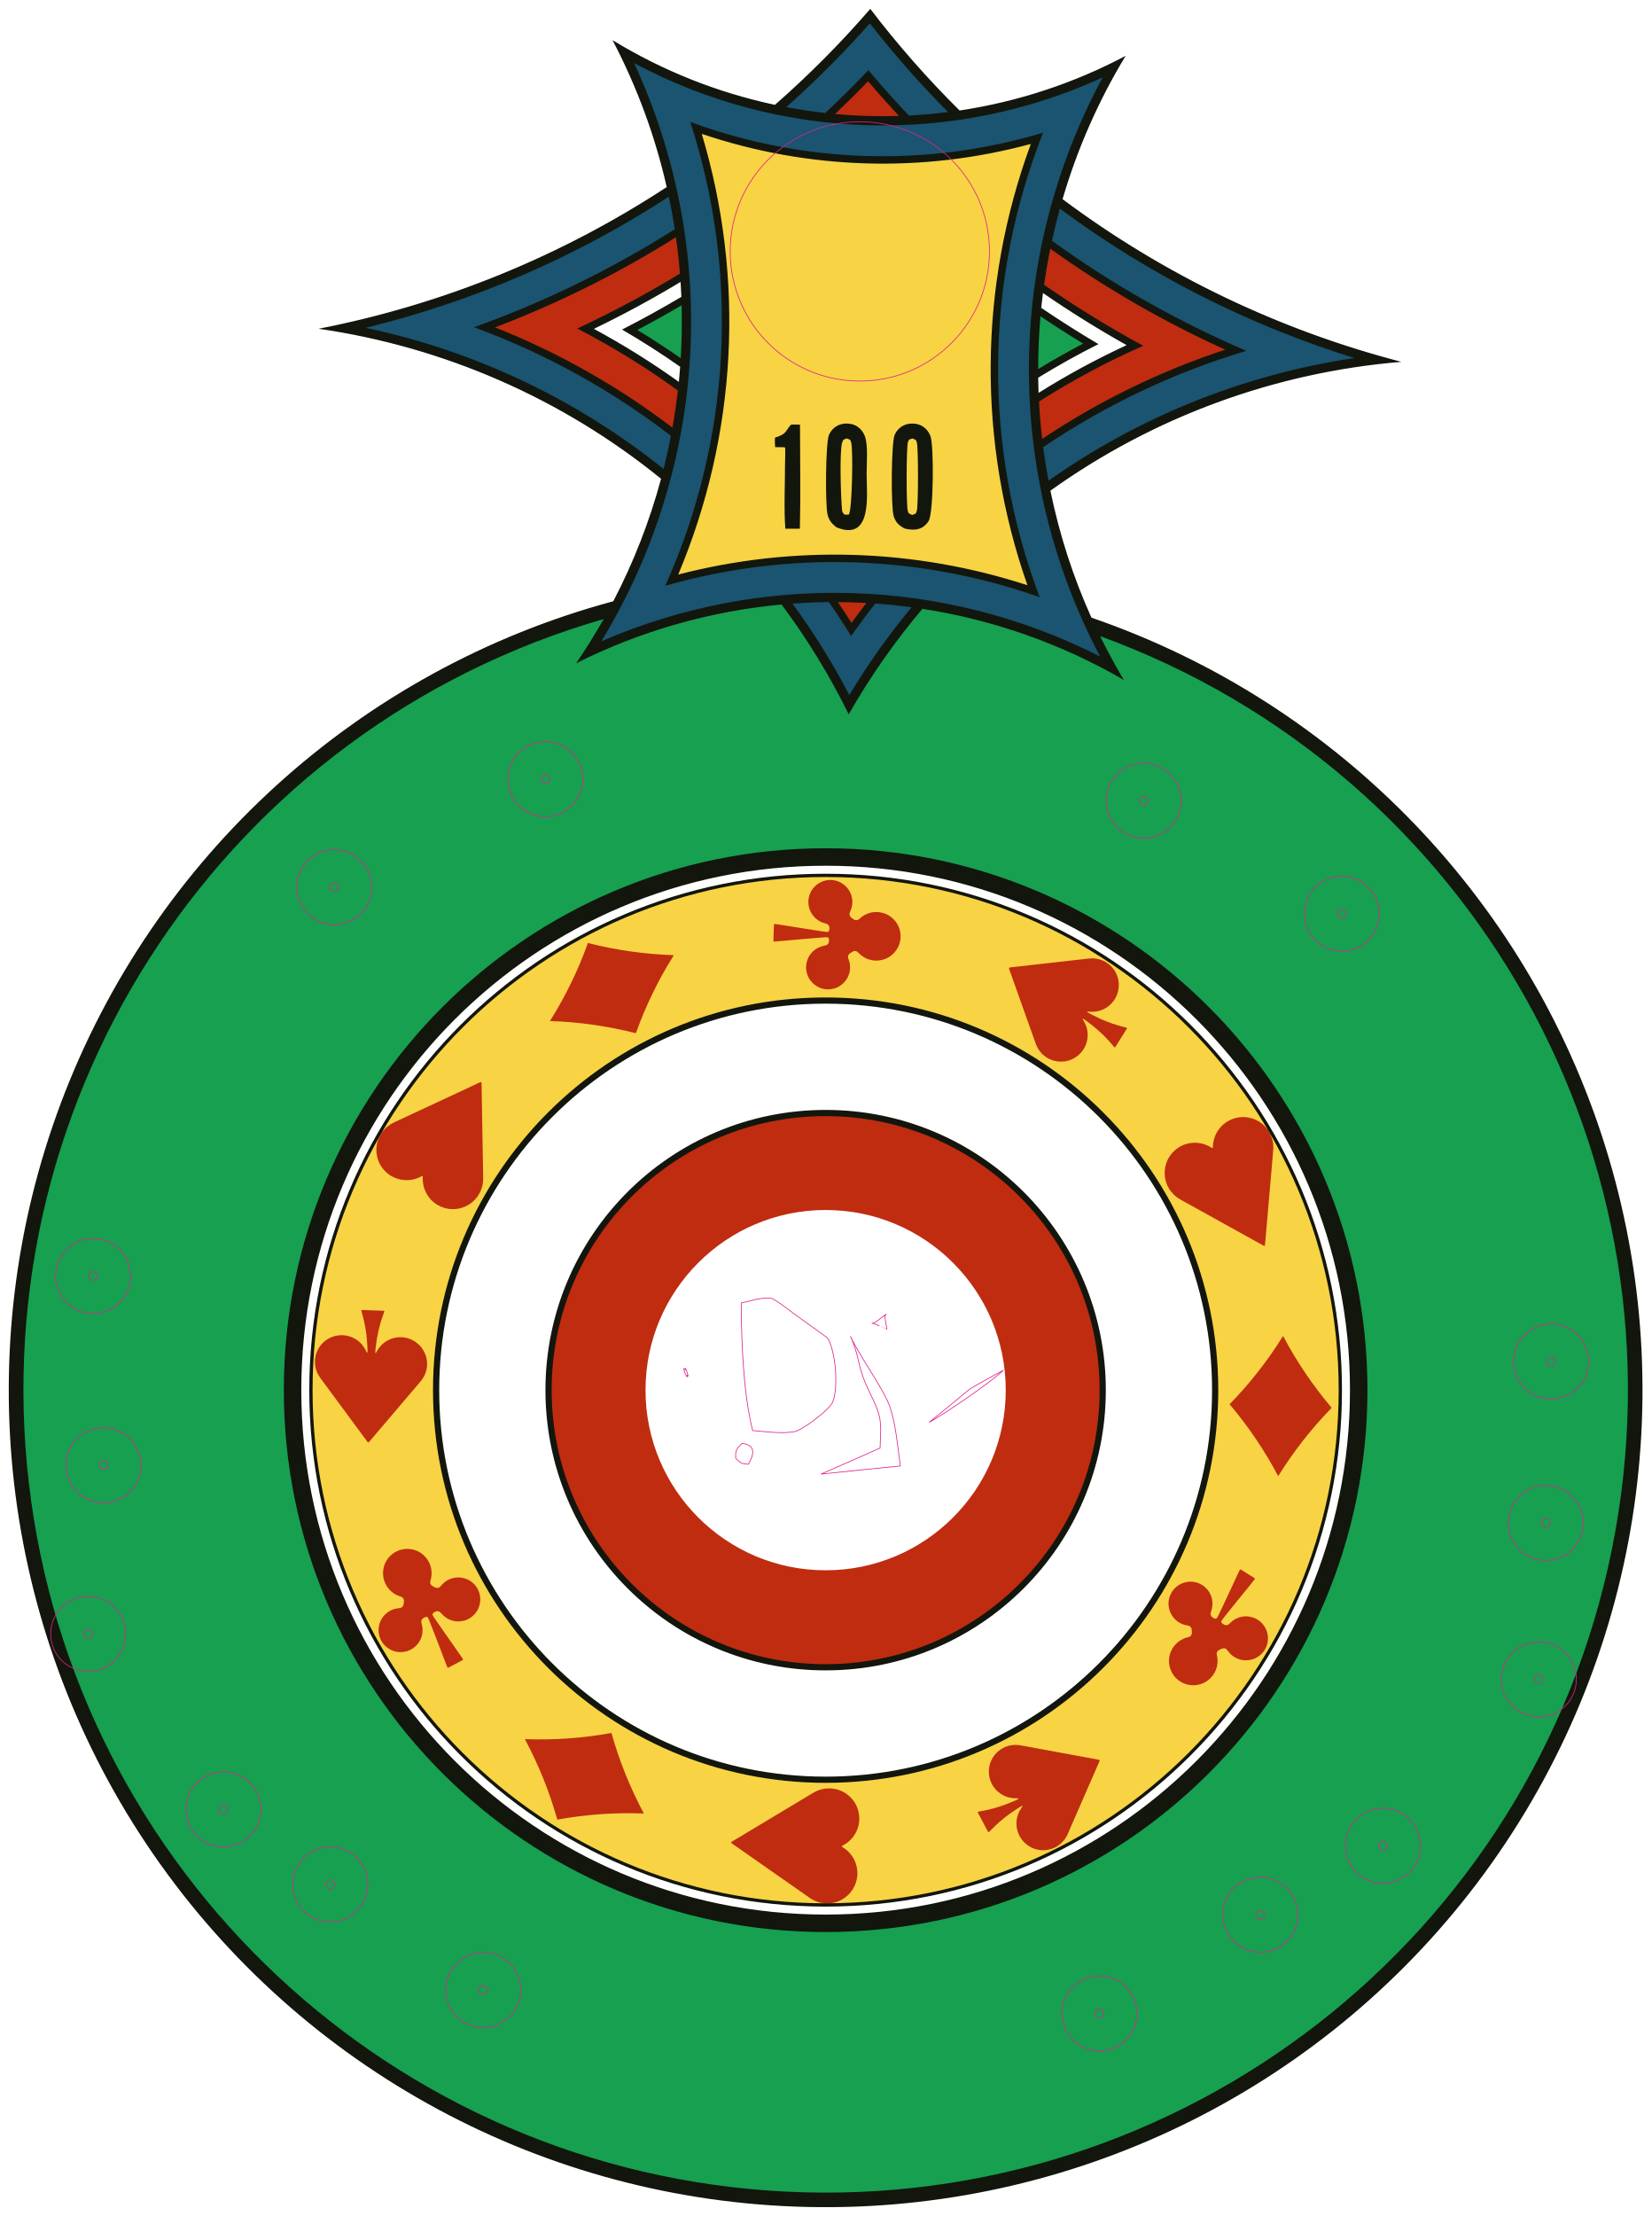
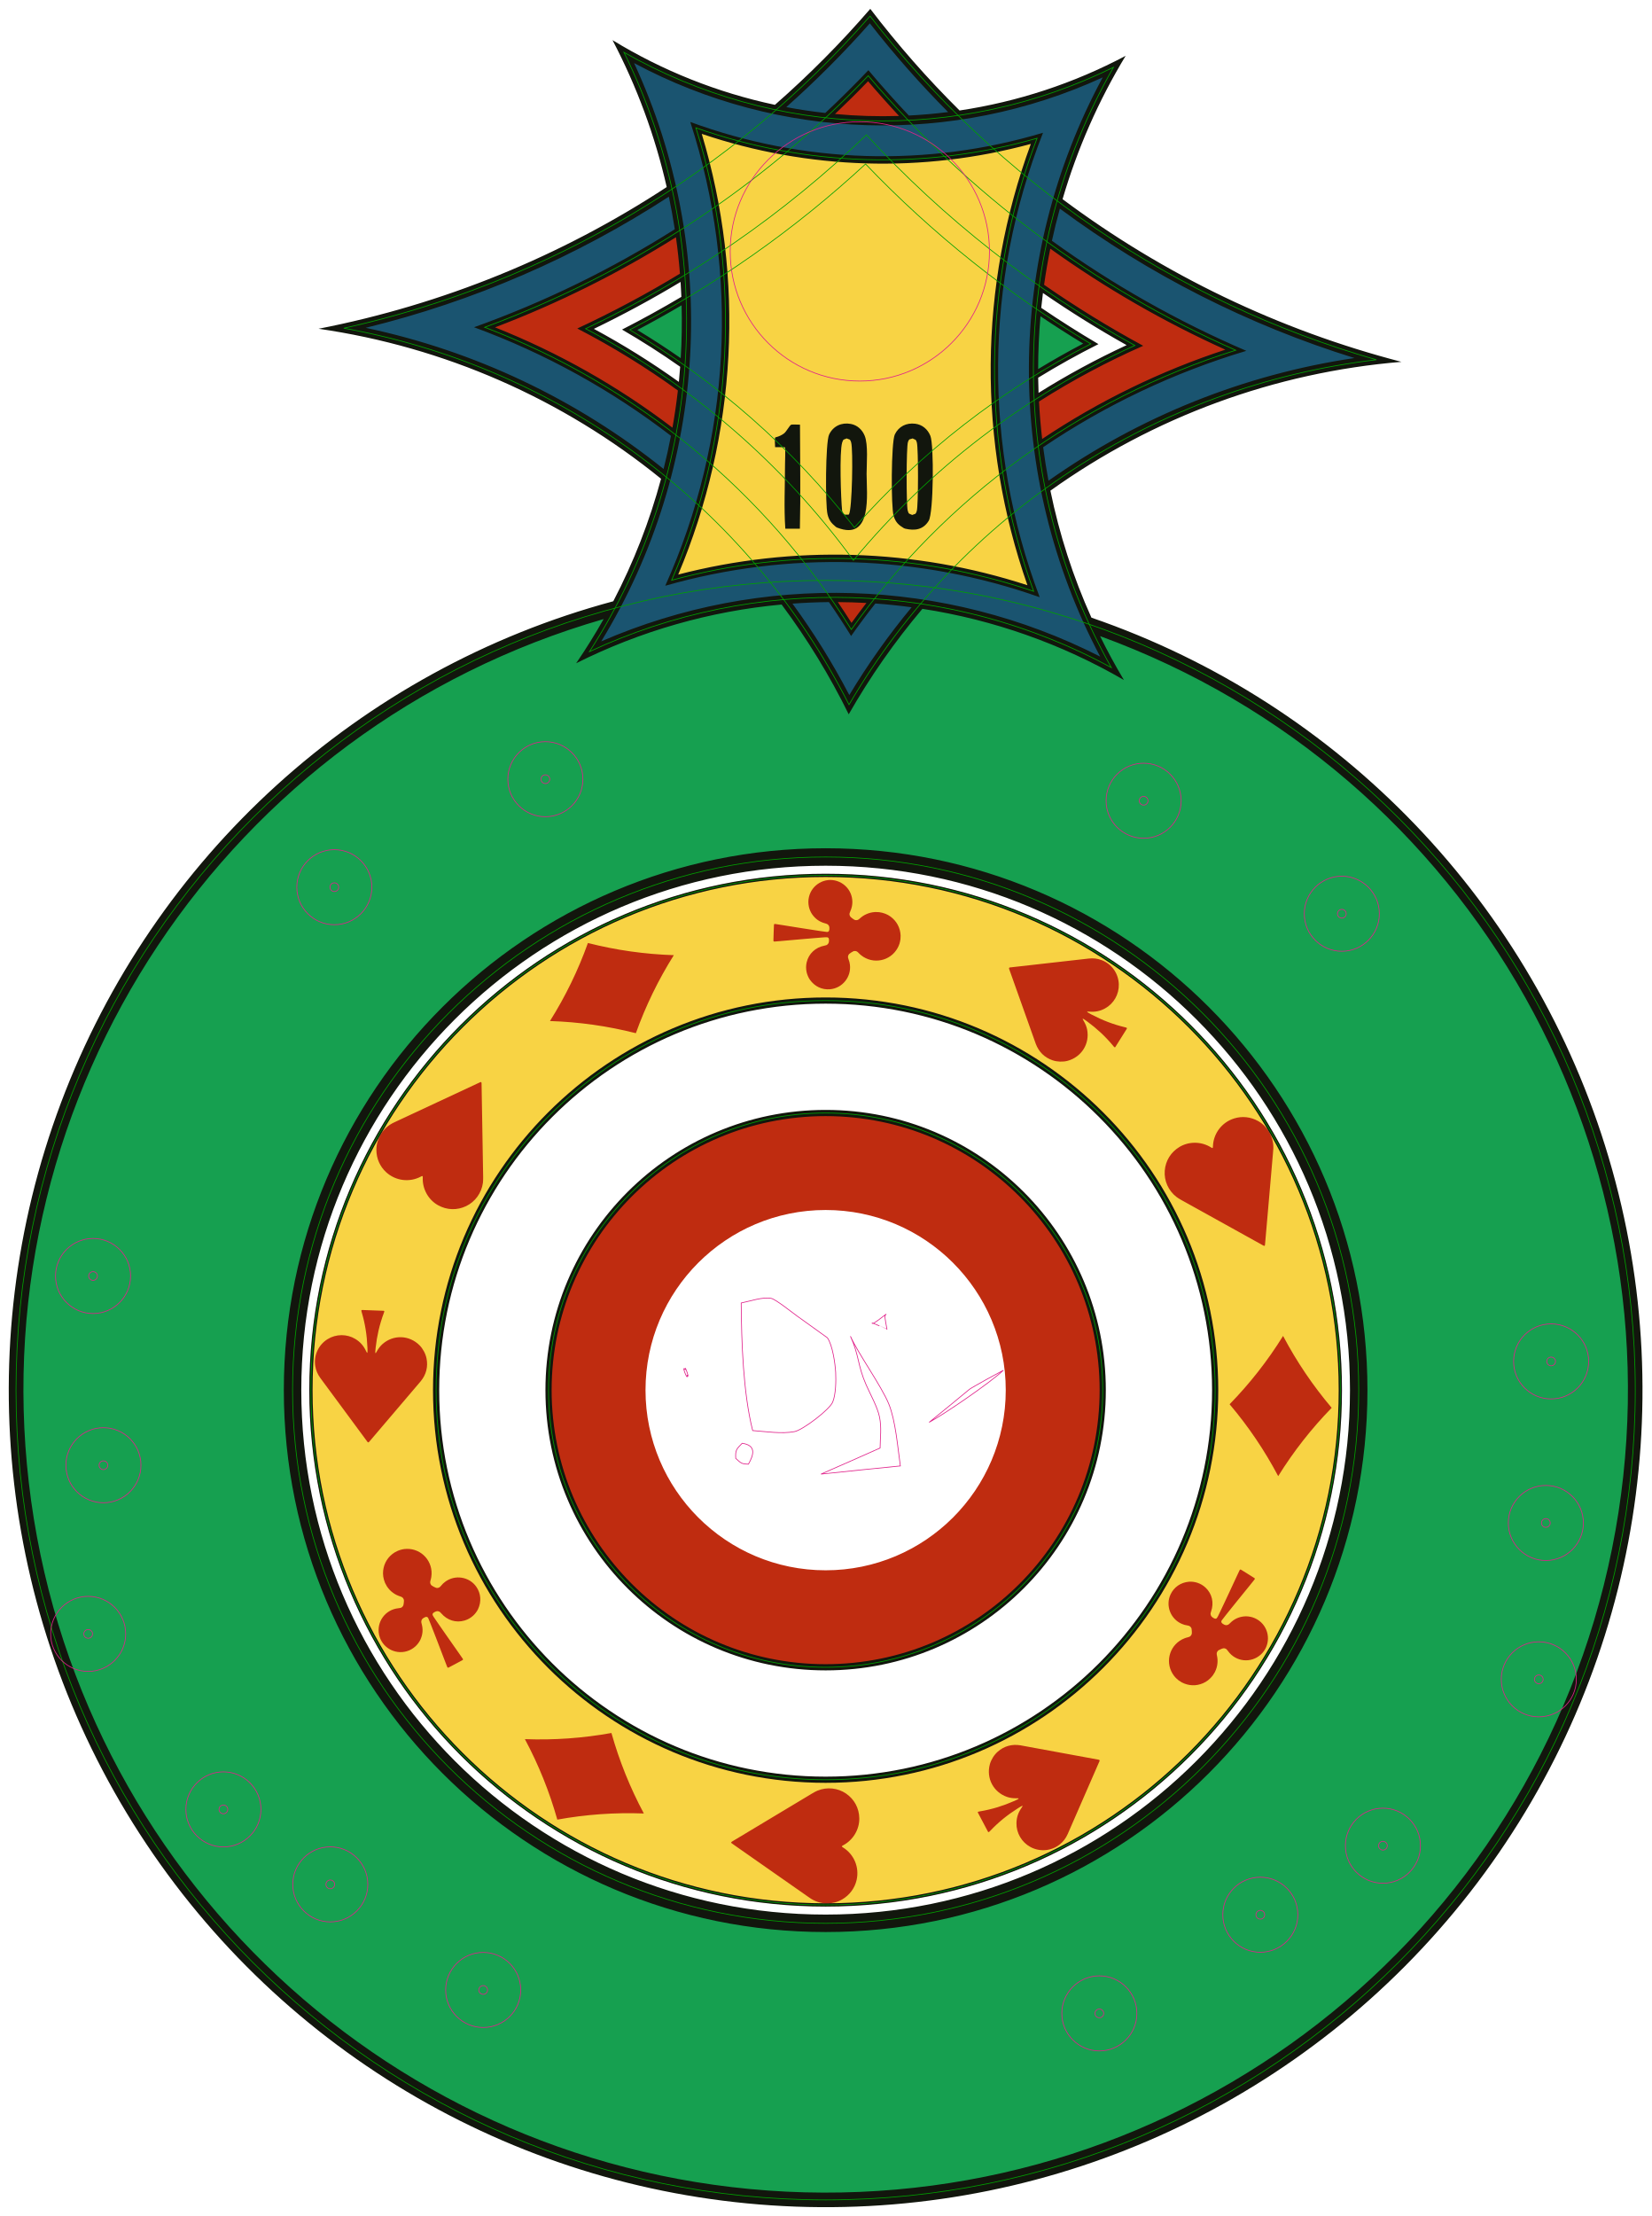
<svg xmlns="http://www.w3.org/2000/svg" width="7.563in" height="10.148in" viewBox="0 0 2269.0 3044.2">
  <g id="yellow">
    <path fill="#f8d344" fill-rule="evenodd" d="M1418.17,810.11A892.21,892.21 0 0 1 1422.99,191.68A773.06,773.06 0 0 1 958.13,177.48A892.21,892.21 0 0 1 925.19,795.05A852.51,852.51 0 0 1 1418.17,810.11Z M1843.50,1909.74A709.00,709.00 0 1 0 425.50,1909.74A709.00,709.00 0 1 0 1843.50,1909.74Z M1670.00,1909.74A535.50,535.50 0 1 1 599.00,1909.74A535.50,535.50 0 1 1 1670.00,1909.74Z" />
  </g>
  <g id="green">
    <path fill="#16a050" fill-rule="evenodd" d="M940.43,412.45A1486.16,1486.16 0 0 1 867.77,452.94A1109.89,1109.89 0 0 1 938.95,499.21A835.32,835.32 0 0 0 940.43,412.45Z M1422.50,513.99A1109.89,1109.89 0 0 1 1496.37,472.14A1486.16,1486.16 0 0 1 1426.32,427.29A835.32,835.32 0 0 0 1422.50,513.99Z M1503.82,866.74A835.32,835.32 0 0 0 1533.54,923.38A795.62,795.62 0 0 0 1266.87,832.34A795.21,795.21 0 0 0 1266.08,832.54A968.68,968.68 0 0 0 1265.01,833.13A969.09,969.09 0 0 0 1166.48,972.86A969.09,969.09 0 0 0 1076.66,827.38A968.68,968.68 0 0 0 1075.63,826.72A795.21,795.21 0 0 0 1074.85,826.47A795.62,795.62 0 0 0 803.12,901.07A835.32,835.32 0 0 0 837.62,843.83A1106.50,1106.50 0 0 0 214.48,2524.48A1106.50,1106.50 0 0 0 2023.25,2568.88A1106.50,1106.50 0 0 0 1503.82,866.74Z M1875.00,1909.74A740.50,740.50 0 1 1 394.00,1909.74A740.50,740.50 0 1 1 1875.00,1909.74Z" />
  </g>
  <g id="blue">
    <path fill="#1a5470" fill-rule="evenodd" d="M1071.74,149.40A716.18,716.18 0 0 0 1135.37,159.23A1400.07,1400.07 0 0 0 1193.08,102.30A1400.07,1400.07 0 0 0 1247.20,162.65A716.18,716.18 0 0 0 1311.31,156.72A1350.02,1350.02 0 0 1 1195.42,25.61A1350.02,1350.02 0 0 1 1071.74,149.40Z M914.16,651.15A835.32,835.32 0 0 0 926.35,596.94A1023.80,1023.80 0 0 0 662.88,449.43A1400.07,1400.07 0 0 0 931.61,316.75A835.32,835.32 0 0 0 921.73,263.55A1350.02,1350.02 0 0 1 484.18,450.50A973.76,973.76 0 0 1 914.16,651.15Z M1879.39,493.13A1350.02,1350.02 0 0 1 1454.08,279.81A835.32,835.32 0 0 0 1440.97,332.32A1400.07,1400.07 0 0 0 1701.10,481.15A1023.80,1023.80 0 0 0 1429.11,612.30A835.32,835.32 0 0 0 1437.96,667.15A973.76,973.76 0 0 1 1879.39,493.13Z M816.06,889.63A800.30,800.30 0 0 1 1521.33,911.18A840.00,840.00 0 0 1 1524.48,97.66A720.85,720.85 0 0 1 862.58,77.43A840.00,840.00 0 0 1 816.06,889.63Z M1426.58,188.36A890.04,890.04 0 0 0 1421.89,813.73A850.34,850.34 0 0 0 921.26,798.44A890.04,890.04 0 0 0 954.75,173.94A770.89,770.89 0 0 0 1426.58,188.36Z M1200.94,824.82A1023.80,1023.80 0 0 0 1169.73,866.55A1023.80,1023.80 0 0 0 1141.12,822.99A795.62,795.62 0 0 0 1081.34,825.68A973.76,973.76 0 0 1 1166.78,963.11A973.76,973.76 0 0 1 1260.45,831.16A795.62,795.62 0 0 0 1200.94,824.82Z" />
  </g>
  <g id="red">
    <path fill="#bf2c10" fill-rule="evenodd" d="M1244.33,162.93A1402.24,1402.24 0 0 1 1192.98,105.54A1402.24,1402.24 0 0 1 1138.22,159.69A716.18,716.18 0 0 0 1244.33,162.93Z M926.85,594.59A835.32,835.32 0 0 0 935.71,534.45A1079.42,1079.42 0 0 0 802.26,451.34A1455.68,1455.68 0 0 0 938.48,377.96A835.32,835.32 0 0 0 931.93,319.12A1402.24,1402.24 0 0 1 669.10,449.44A1025.97,1025.97 0 0 1 926.85,594.59Z M1694.89,480.78A1402.24,1402.24 0 0 1 1440.50,334.65A835.32,835.32 0 0 0 1430.37,392.99A1455.68,1455.68 0 0 0 1561.86,474.55A1079.42,1079.42 0 0 0 1423.58,549.35A835.32,835.32 0 0 0 1428.76,609.92A1025.97,1025.97 0 0 1 1694.89,480.78Z M1143.75,823.01A1025.97,1025.97 0 0 1 1169.85,862.70A1025.97,1025.97 0 0 1 1198.31,824.68A795.62,795.62 0 0 0 1143.75,823.01Z M1515.00,1909.74A380.50,380.50 0 1 0 754.00,1909.74A380.50,380.50 0 1 0 1515.00,1909.74Z M1382.00,1909.74A247.50,247.50 0 1 1 887.00,1909.74A247.50,247.50 0 1 1 1382.00,1909.74Z M1237.53,1285.18C1237.04,1274.56 1232.25,1265.50 1223.80,1259.23C1219.35,1255.93 1214.20,1253.92 1207.98,1253.04C1207.14,1252.93 1203.49,1252.80 1202.64,1252.86C1197.74,1253.20 1194.34,1254.03 1190.30,1255.86C1186.90,1257.40 1184.45,1259.04 1181.28,1261.88C1179.40,1263.56 1178.22,1264.08 1176.41,1264.02C1174.65,1263.97 1173.89,1263.60 1170.92,1261.37C1168.46,1259.53 1167.72,1258.53 1167.37,1256.59C1167.12,1255.15 1167.34,1254.16 1168.53,1251.53C1175.97,1235.03 1167.48,1215.90 1150.22,1210.28C1133.54,1204.86 1115.63,1214.98 1111.58,1232.13C1110.54,1236.56 1110.51,1241.01 1111.49,1245.60C1112.23,1249.05 1114.03,1253.25 1115.94,1255.96C1120.56,1262.53 1126.37,1266.54 1134.10,1268.49C1136.21,1269.02 1137.01,1269.42 1137.99,1270.41C1139.07,1271.50 1139.61,1272.83 1139.69,1274.62C1139.89,1278.60 1138.82,1280.33 1136.22,1280.23C1135.35,1280.19 1130.53,1279.53 1127.58,1279.04C1126.85,1278.92 1124.85,1278.61 1123.12,1278.36C1121.40,1278.10 1119.10,1277.75 1118.02,1277.58C1116.94,1277.41 1115.06,1277.12 1113.84,1276.94C1112.62,1276.76 1109.81,1276.32 1107.60,1275.97C1105.38,1275.62 1102.67,1275.19 1101.58,1275.03C1099.49,1274.72 1091.78,1273.49 1075.41,1270.86C1063.83,1269.00 1064.36,1269.06 1063.85,1269.58C1063.45,1270.00 1063.51,1269.03 1063.08,1281.29C1062.66,1293.55 1062.66,1292.58 1063.03,1293.02C1063.48,1293.56 1063.33,1293.56 1071.39,1292.84C1089.50,1291.22 1098.86,1290.39 1101.07,1290.22C1102.41,1290.11 1105.13,1289.88 1107.11,1289.70C1109.10,1289.53 1111.73,1289.30 1112.96,1289.21C1114.19,1289.11 1116.09,1288.95 1117.18,1288.86C1118.27,1288.76 1120.68,1288.56 1122.55,1288.42C1124.41,1288.28 1126.53,1288.10 1127.26,1288.03C1132.98,1287.49 1136.28,1287.35 1137.07,1287.61C1138.74,1288.17 1139.28,1289.45 1139.10,1292.40C1138.96,1294.81 1138.47,1296.04 1137.15,1297.27C1136.10,1298.25 1135.30,1298.59 1133.09,1299.00C1120.58,1301.30 1111.27,1309.96 1108.45,1321.92C1107.40,1326.35 1107.37,1330.80 1108.35,1335.39C1109.09,1338.84 1110.90,1343.05 1112.80,1345.76C1119.38,1355.11 1129.49,1359.91 1140.58,1358.96C1157.46,1357.52 1169.97,1342.03 1167.86,1325.17C1167.50,1322.33 1167.08,1320.71 1165.82,1317.28C1165.05,1315.21 1165.04,1313.74 1165.77,1312.12C1166.38,1310.74 1167.05,1310.10 1169.68,1308.42C1172.42,1306.65 1173.22,1306.35 1174.93,1306.42C1176.74,1306.48 1177.89,1307.09 1179.61,1308.86C1181.23,1310.54 1181.85,1311.11 1183.20,1312.20C1199.54,1325.29 1223.60,1320.43 1233.52,1302.05C1235.54,1298.30 1236.59,1295.04 1237.28,1290.35C1237.40,1289.51 1237.57,1286.07 1237.53,1285.18Z M1386.48,1329.87C1386.43,1330.15 1386.49,1330.57 1386.68,1331.15C1386.90,1331.81 1422.93,1433.08 1423.30,1434.05C1427.45,1445.10 1435.45,1452.89 1446.45,1456.59C1452.77,1458.72 1460.57,1458.98 1466.93,1457.29C1486.11,1452.16 1497.62,1433.79 1493.82,1414.34C1493.05,1410.36 1491.47,1406.43 1488.93,1402.19C1487.75,1400.20 1487.57,1399.77 1487.82,1399.53C1488.17,1399.19 1489.87,1400.24 1494.24,1403.47C1501.22,1408.64 1506.40,1412.92 1512.59,1418.63C1518.12,1423.73 1525.25,1431.32 1529.83,1436.98C1531.31,1438.81 1531.74,1439.05 1532.48,1438.46C1532.74,1438.26 1548.02,1413.93 1548.31,1413.26C1548.84,1412.03 1548.55,1411.82 1545.31,1411.03C1529.83,1407.30 1515.23,1401.73 1499.94,1393.73C1492.89,1390.04 1492.23,1389.28 1496.46,1389.67C1504.69,1390.42 1511.59,1389.04 1518.46,1385.28C1530.44,1378.72 1537.76,1365.87 1537.35,1352.09C1536.92,1337.34 1527.62,1324.21 1513.91,1318.98C1508.06,1316.76 1502.71,1316.09 1496.14,1316.76C1492.16,1317.17 1387.93,1328.93 1387.58,1329.01C1386.90,1329.16 1386.58,1329.42 1386.48,1329.87Z M1620.74,1575.59C1608.89,1582.70 1601.54,1594.56 1600.47,1608.31C1599.40,1622.05 1605.49,1635.70 1616.50,1644.21C1618.09,1645.45 1620.48,1646.97 1623.17,1648.48C1624.63,1649.30 1734.63,1710.34 1735.58,1710.86C1737.24,1711.77 1737.82,1711.72 1738.11,1710.64C1738.24,1710.18 1737.62,1717.19 1743.85,1645.56C1750.39,1570.40 1749.65,1579.15 1749.69,1576.40C1749.87,1561.52 1741.76,1547.39 1728.83,1540.06C1718.62,1534.28 1706.85,1532.99 1695.80,1536.45C1678.96,1541.72 1667.28,1557.09 1666.69,1574.77C1666.59,1577.51 1666.31,1577.67 1664.03,1576.23C1650.94,1567.97 1633.87,1567.72 1620.74,1575.59Z M1763.08,1835.26C1781.76,1870.60 1804.02,1903.52 1829.85,1934.02C1801.95,1962.65 1777.45,1993.93 1756.36,2027.88C1737.68,1992.54 1715.42,1959.62 1689.59,1929.12C1717.49,1900.50 1741.99,1869.21 1763.08,1835.26Z M1623.87,2311.24C1633.31,2316.13 1643.56,2316.51 1653.20,2312.33C1658.29,2310.13 1662.61,2306.67 1666.47,2301.73C1667.00,2301.05 1668.93,2297.96 1669.31,2297.19C1671.46,2292.78 1672.45,2289.41 1672.88,2285.00C1673.24,2281.29 1673.05,2278.35 1672.17,2274.18C1671.65,2271.71 1671.80,2270.43 1672.75,2268.89C1673.68,2267.40 1674.38,2266.92 1677.79,2265.46C1680.62,2264.25 1681.85,2264.11 1683.71,2264.78C1685.08,2265.28 1685.82,2265.97 1687.51,2268.32C1698.08,2283.01 1718.89,2285.22 1732.38,2273.09C1745.43,2261.35 1745.61,2240.77 1732.79,2228.70C1729.47,2225.58 1725.64,2223.33 1721.17,2221.88C1717.81,2220.80 1713.27,2220.26 1709.97,2220.55C1701.97,2221.27 1695.59,2224.30 1690.04,2230.02C1688.53,2231.58 1687.78,2232.07 1686.43,2232.43C1684.95,2232.82 1683.53,2232.62 1681.94,2231.80C1678.39,2229.98 1677.43,2228.18 1678.82,2225.98C1679.28,2225.25 1682.27,2221.41 1684.17,2219.10C1684.63,2218.53 1685.90,2216.95 1686.98,2215.58C1688.06,2214.21 1689.52,2212.40 1690.21,2211.55C1690.90,2210.70 1692.09,2209.22 1692.85,2208.25C1693.62,2207.29 1695.40,2205.07 1696.81,2203.33C1698.23,2201.58 1699.95,2199.45 1700.64,2198.58C1701.95,2196.93 1706.87,2190.87 1717.33,2178.00C1724.73,2168.91 1724.42,2169.33 1724.22,2168.63C1724.06,2168.08 1724.87,2168.62 1714.46,2162.12C1704.06,2155.62 1704.90,2156.10 1704.33,2156.21C1703.64,2156.33 1703.71,2156.19 1700.31,2163.53C1692.66,2180.03 1688.69,2188.55 1687.74,2190.55C1687.16,2191.76 1686.00,2194.23 1685.16,2196.04C1684.32,2197.85 1683.20,2200.24 1682.67,2201.35C1682.14,2202.46 1681.32,2204.19 1680.86,2205.18C1680.40,2206.17 1679.36,2208.36 1678.55,2210.05C1677.75,2211.73 1676.84,2213.66 1676.53,2214.32C1674.15,2219.55 1672.62,2222.47 1672.00,2223.03C1670.68,2224.19 1669.30,2224.03 1666.83,2222.40C1664.81,2221.06 1664.00,2220.02 1663.59,2218.27C1663.27,2216.87 1663.37,2216.01 1664.12,2213.89C1668.39,2201.90 1665.54,2189.51 1656.59,2181.09C1653.28,2177.97 1649.44,2175.71 1644.97,2174.27C1641.61,2173.18 1637.07,2172.64 1633.77,2172.94C1622.38,2173.96 1613.17,2180.31 1608.45,2190.39C1601.26,2205.73 1608.42,2224.31 1624.07,2230.91C1626.71,2232.03 1628.33,2232.48 1631.93,2233.09C1634.10,2233.46 1635.38,2234.19 1636.42,2235.63C1637.31,2236.85 1637.52,2237.75 1637.67,2240.87C1637.83,2244.12 1637.69,2244.96 1636.78,2246.41C1635.82,2247.95 1634.72,2248.64 1632.32,2249.24C1630.06,2249.81 1629.25,2250.06 1627.63,2250.69C1608.13,2258.30 1600.30,2281.55 1611.27,2299.34C1613.50,2302.96 1615.80,2305.50 1619.52,2308.44C1620.19,2308.97 1623.08,2310.83 1623.87,2311.24Z M1510.69,2417.90C1510.48,2417.71 1510.08,2417.56 1509.48,2417.43C1508.81,2417.29 1403.08,2397.86 1402.06,2397.69C1390.42,2395.76 1379.67,2398.80 1370.96,2406.47C1365.96,2410.88 1361.83,2417.50 1360.12,2423.86C1354.97,2443.04 1365.12,2462.18 1383.86,2468.62C1387.71,2469.94 1391.90,2470.54 1396.84,2470.46C1399.15,2470.43 1399.61,2470.49 1399.70,2470.83C1399.82,2471.30 1398.06,2472.25 1393.08,2474.42C1385.11,2477.88 1378.81,2480.23 1370.77,2482.73C1363.59,2484.97 1353.45,2487.35 1346.26,2488.49C1343.93,2488.85 1343.51,2489.10 1343.64,2490.04C1343.69,2490.37 1357.12,2515.76 1357.55,2516.35C1358.36,2517.42 1358.69,2517.28 1360.98,2514.87C1371.96,2503.33 1384.08,2493.46 1398.66,2484.22C1405.38,2479.96 1406.36,2479.78 1403.92,2483.24C1399.15,2490.00 1396.89,2496.65 1396.72,2504.48C1396.41,2518.15 1403.87,2530.91 1416.01,2537.44C1429.00,2544.44 1445.03,2542.96 1456.41,2533.69C1461.26,2529.75 1464.51,2525.45 1467.21,2519.42C1468.85,2515.76 1510.78,2419.62 1510.89,2419.28C1511.09,2418.62 1511.03,2418.20 1510.69,2417.90Z M1180.76,2497.91C1180.53,2484.10 1173.93,2471.80 1162.56,2464.00C1151.20,2456.20 1136.33,2454.65 1123.45,2459.93C1121.59,2460.69 1119.08,2461.99 1116.42,2463.57C1114.98,2464.43 1007.12,2529.17 1006.19,2529.73C1004.58,2530.72 1004.33,2531.24 1005.12,2532.03C1005.46,2532.37 999.69,2528.33 1058.61,2569.54C1120.43,2612.79 1113.22,2607.77 1115.59,2609.18C1128.39,2616.78 1144.67,2616.82 1157.49,2609.28C1167.60,2603.33 1174.60,2593.78 1177.13,2582.49C1180.98,2565.26 1173.51,2547.47 1158.49,2538.11C1156.17,2536.66 1156.18,2536.34 1158.57,2535.08C1172.27,2527.87 1181.02,2513.22 1180.76,2497.91Z M884.71,2491.35C844.76,2489.85 805.13,2492.67 765.80,2499.79C754.96,2461.32 740.11,2424.46 721.26,2389.21C761.20,2390.71 800.84,2387.89 840.17,2380.77C851.01,2419.24 865.85,2456.10 884.71,2491.35Z M542.10,2132.80C533.15,2138.53 527.70,2147.21 526.49,2157.66C525.86,2163.16 526.69,2168.63 529.04,2174.45C529.36,2175.24 531.08,2178.46 531.56,2179.17C534.30,2183.24 536.72,2185.78 540.33,2188.36C543.36,2190.53 546.00,2191.83 550.05,2193.16C552.44,2193.94 553.48,2194.71 554.34,2196.31C555.17,2197.85 555.23,2198.70 554.79,2202.38C554.42,2205.44 553.93,2206.57 552.42,2207.85C551.30,2208.79 550.33,2209.09 547.45,2209.37C529.45,2211.18 517.13,2228.10 520.89,2245.85C524.53,2263.01 542.26,2273.46 559.13,2268.39C563.49,2267.08 567.36,2264.89 570.84,2261.74C573.46,2259.37 576.20,2255.71 577.59,2252.70C580.97,2245.42 581.54,2238.38 579.36,2230.72C578.77,2228.62 578.71,2227.73 579.08,2226.38C579.48,2224.90 580.37,2223.77 581.87,2222.80C585.22,2220.64 587.26,2220.71 588.47,2223.01C588.87,2223.77 590.71,2228.29 591.76,2231.09C592.02,2231.77 592.75,2233.66 593.39,2235.28C594.04,2236.90 594.88,2239.07 595.27,2240.09C595.66,2241.11 596.35,2242.89 596.81,2244.03C597.26,2245.18 598.29,2247.83 599.09,2249.92C599.89,2252.02 600.88,2254.58 601.29,2255.61C602.06,2257.57 604.85,2264.86 610.76,2280.36C614.94,2291.31 614.73,2290.83 615.44,2291.00C615.99,2291.14 615.12,2291.57 625.95,2285.81C636.79,2280.05 635.94,2280.53 636.14,2280.00C636.38,2279.34 636.46,2279.47 631.80,2272.85C621.34,2257.97 615.95,2250.28 614.69,2248.45C613.93,2247.35 612.37,2245.11 611.23,2243.48C610.08,2241.85 608.57,2239.68 607.87,2238.66C607.18,2237.64 606.09,2236.08 605.46,2235.18C604.83,2234.29 603.45,2232.29 602.40,2230.75C601.34,2229.21 600.13,2227.46 599.71,2226.86C596.38,2222.18 594.60,2219.40 594.44,2218.58C594.09,2216.85 594.92,2215.75 597.57,2214.42C599.73,2213.34 601.04,2213.15 602.76,2213.68C604.14,2214.10 604.83,2214.62 606.28,2216.33C614.54,2226.02 626.69,2229.75 638.46,2226.21C642.82,2224.90 646.69,2222.70 650.17,2219.56C652.79,2217.19 655.53,2213.53 656.93,2210.52C661.73,2200.15 660.84,2188.99 654.48,2179.86C644.78,2165.97 625.11,2162.88 611.57,2173.13C609.28,2174.86 608.09,2176.04 605.75,2178.85C604.34,2180.54 603.08,2181.29 601.31,2181.47C599.81,2181.63 598.92,2181.37 596.15,2179.94C593.25,2178.44 592.59,2177.91 591.79,2176.39C590.95,2174.79 590.89,2173.49 591.57,2171.11C592.21,2168.87 592.40,2168.05 592.66,2166.33C595.83,2145.64 579.60,2127.23 558.72,2127.83C554.46,2127.96 551.11,2128.68 546.70,2130.43C545.91,2130.74 542.85,2132.32 542.10,2132.80Z M506.33,1981.45C506.60,1981.36 506.93,1981.10 507.34,1980.64C507.80,1980.12 577.49,1898.28 578.14,1897.47C585.63,1888.36 588.38,1877.54 586.09,1866.16C584.77,1859.62 581.10,1852.73 576.45,1848.08C562.42,1834.02 540.76,1833.24 525.81,1846.25C522.75,1848.92 520.14,1852.25 517.73,1856.57C516.60,1858.59 516.32,1858.96 515.98,1858.86C515.52,1858.73 515.57,1856.73 516.19,1851.33C517.18,1842.70 518.29,1836.07 520.14,1827.86C521.79,1820.52 524.80,1810.55 527.41,1803.76C528.26,1801.56 528.25,1801.07 527.37,1800.71C527.07,1800.59 498.36,1799.52 497.63,1799.61C496.30,1799.76 496.26,1800.12 497.20,1803.32C501.71,1818.59 504.19,1834.02 504.90,1851.27C505.23,1859.22 504.90,1860.16 503.12,1856.31C499.66,1848.81 495.02,1843.52 488.33,1839.45C476.65,1832.35 461.87,1832.44 450.14,1839.68C437.58,1847.44 430.86,1862.05 433.19,1876.54C434.18,1882.72 436.28,1887.68 440.15,1893.04C442.49,1896.28 504.79,1980.67 505.03,1980.93C505.50,1981.44 505.89,1981.60 506.33,1981.45Z M602.00,1655.72C614.07,1662.42 628.03,1662.86 640.47,1656.91C652.90,1650.97 661.68,1638.86 663.55,1625.08C663.82,1623.09 663.95,1620.26 663.91,1617.17C663.89,1615.49 661.75,1489.71 661.72,1488.63C661.68,1486.73 661.35,1486.26 660.27,1486.55C659.81,1486.67 666.19,1483.70 601.04,1514.12C532.68,1546.03 540.62,1542.30 538.22,1543.64C525.25,1550.93 517.07,1565.01 517.19,1579.88C517.28,1591.61 522.05,1602.45 530.57,1610.28C543.56,1622.24 562.71,1624.66 578.32,1616.33C580.74,1615.04 581.01,1615.21 580.91,1617.91C580.30,1633.38 588.61,1648.28 602.00,1655.72Z M755.71,1402.61C776.98,1368.77 794.36,1333.03 807.85,1295.41C846.59,1305.26 885.94,1310.83 925.89,1312.13C904.62,1345.97 887.24,1381.70 873.74,1419.33C835.01,1409.48 795.66,1403.91 755.71,1402.61Z" />
  </g>
  <g id="black">
    <path fill="#12160d" fill-rule="evenodd" d="M948.52,167.41A886.04,886.04 0 0 1 914.13,804.60A846.34,846.34 0 0 1 1428.63,820.32A886.04,886.04 0 0 1 1433.20,182.22A766.89,766.89 0 0 1 948.52,167.41Z M931.93,789.21A896.21,896.21 0 0 0 964.29,183.76A777.06,777.06 0 0 0 1416.47,197.57A896.21,896.21 0 0 0 1411.80,803.87A856.51,856.51 0 0 0 931.93,789.21Z M437.72,451.51A965.09,965.09 0 0 1 908.36,657.61A831.32,831.32 0 0 1 842.70,825.90A1122.50,1122.50 0 0 0 201.18,2533.37A1122.50,1122.50 0 0 0 2019.42,2600.34A1122.50,1122.50 0 0 0 1499.71,848.40A831.32,831.32 0 0 1 1443.36,673.96A965.09,965.09 0 0 1 1925.71,496.97A1341.35,1341.35 0 0 1 1460.07,273.46A831.32,831.32 0 0 1 1546.74,76.53A712.18,712.18 0 0 1 1318.55,151.62A1341.35,1341.35 0 0 1 1195.84,12.00A1341.35,1341.35 0 0 1 1064.83,143.87A712.18,712.18 0 0 1 841.65,54.98A831.32,831.32 0 0 1 916.13,256.84A1341.35,1341.35 0 0 1 437.72,451.51Z M791.67,911.08A791.62,791.62 0 0 1 1074.02,830.38A965.09,965.09 0 0 1 1166.22,981.21A965.09,965.09 0 0 1 1267.47,836.29A791.62,791.62 0 0 1 1544.36,934.08A831.32,831.32 0 0 1 1511.61,873.80A1102.50,1102.50 0 0 1 1080.40,3010.91A1102.50,1102.50 0 0 1 829.46,850.36A831.32,831.32 0 0 1 791.67,911.08Z M875.78,453.19A1490.16,1490.16 0 0 0 936.60,419.29A831.32,831.32 0 0 1 935.37,491.89A1113.89,1113.89 0 0 0 875.78,453.19Z M816.03,451.65A1461.85,1461.85 0 0 0 935.18,387.16A831.32,831.32 0 0 1 936.27,407.68A1479.99,1479.99 0 0 1 854.75,452.62A1103.72,1103.72 0 0 1 934.62,503.72A831.32,831.32 0 0 1 932.82,524.52A1085.59,1085.59 0 0 0 816.03,451.65Z M680.24,449.58A1406.24,1406.24 0 0 0 928.81,325.79A831.32,831.32 0 0 1 934.30,375.82A1451.68,1451.68 0 0 1 793.24,451.16A1075.42,1075.42 0 0 1 931.47,536.31A831.32,831.32 0 0 1 924.02,587.38A1029.97,1029.97 0 0 0 680.24,449.58Z M502.48,450.22A1354.02,1354.02 0 0 0 919.08,270.04A831.32,831.32 0 0 1 927.23,314.78A1396.07,1396.07 0 0 1 651.36,449.43A1019.80,1019.80 0 0 1 921.94,598.60A831.32,831.32 0 0 1 911.84,644.14A977.76,977.76 0 0 0 502.48,450.22Z M871.30,86.51A724.85,724.85 0 0 0 1515.22,106.19A844.00,844.00 0 0 0 1511.76,901.93A804.30,804.30 0 0 0 826.18,880.99A844.00,844.00 0 0 0 871.30,86.51Z M1170.06,855.61A1029.97,1029.97 0 0 0 1151.30,827.05A791.62,791.62 0 0 1 1190.53,828.25A1029.97,1029.97 0 0 0 1170.06,855.61Z M1088.94,829.15A791.62,791.62 0 0 1 1139.02,827.03A1019.80,1019.80 0 0 1 1169.51,873.64A1019.80,1019.80 0 0 1 1202.79,828.98A791.62,791.62 0 0 1 1252.65,834.15A977.76,977.76 0 0 0 1167.03,954.76A977.76,977.76 0 0 0 1088.94,829.15Z M1302.80,153.79A712.18,712.18 0 0 1 1248.83,158.56A1396.07,1396.07 0 0 1 1193.26,96.26A1396.07,1396.07 0 0 1 1134.00,155.05A712.18,712.18 0 0 1 1080.42,146.99A1354.02,1354.02 0 0 0 1195.23,31.89A1354.02,1354.02 0 0 0 1302.80,153.79Z M1235.38,159.14A712.18,712.18 0 0 1 1147.39,156.45A1406.24,1406.24 0 0 0 1192.80,111.46A1406.24,1406.24 0 0 0 1235.38,159.14Z M1426.52,506.89A831.32,831.32 0 0 1 1429.72,434.36A1490.16,1490.16 0 0 0 1488.36,471.90A1113.89,1113.89 0 0 0 1426.52,506.89Z M1427.07,539.62A831.32,831.32 0 0 1 1426.55,518.75A1103.72,1103.72 0 0 1 1509.39,472.62A1479.99,1479.99 0 0 1 1430.76,422.79A831.32,831.32 0 0 1 1433.10,402.37A1461.85,1461.85 0 0 0 1548.10,474.02A1085.59,1085.59 0 0 0 1427.07,539.62Z M1432.02,602.91A831.32,831.32 0 0 1 1427.70,551.47A1075.42,1075.42 0 0 1 1570.87,474.92A1451.68,1451.68 0 0 1 1434.68,391.11A831.32,831.32 0 0 1 1443.21,341.51A1406.24,1406.24 0 0 0 1683.76,480.24A1029.97,1029.97 0 0 0 1432.02,602.91Z M1440.71,660.30A831.32,831.32 0 0 1 1433.41,614.23A1019.80,1019.80 0 0 1 1712.59,481.85A1396.07,1396.07 0 0 1 1445.46,330.61A831.32,831.32 0 0 1 1456.33,286.46A1354.02,1354.02 0 0 0 1861.15,491.74A977.76,977.76 0 0 0 1440.71,660.30Z M1099.26,583.29C1097.06,583.29 1088.77,582.78 1087.26,583.29C1085.01,584.07 1080.67,592.84 1077.24,595.38C1074.00,597.78 1070.37,599.47 1066.46,600.45C1065.92,600.59 1065.16,600.76 1065.00,601.29C1064.37,603.39 1065.05,611.54 1065.09,614.21C1066.92,614.21 1078.43,613.97 1078.70,614.59C1079.41,616.18 1078.70,634.37 1078.70,637.59C1078.70,666.47 1077.04,697.75 1079.11,726.18C1085.78,726.18 1092.44,726.18 1099.11,726.18C1100.30,678.78 1099.26,630.78 1099.26,583.29Z M1148.50,723.66A1089.59,1089.59 0 0 1 1150.07,724.61C1199.42,744.00 1190.79,678.29 1190.79,651.02C1190.79,636.97 1193.20,610.66 1188.10,598.36C1184.68,590.10 1178.02,583.94 1169.10,582.26C1156.50,579.88 1144.75,585.18 1139.24,596.96C1134.28,607.58 1133.92,693.34 1137.09,706.41C1139.05,714.49 1142.24,718.50 1148.50,723.66Z M1160.96,706.88A912.13,912.13 0 0 0 1160.27,706.54L1159.65,706.09A1108.81,1108.81 0 0 0 1158.16,704.17L1157.45,702.52A1109.89,1109.89 0 0 0 1157.17,701.65C1155.47,685.68 1153.26,620.92 1157.23,607.78C1158.90,602.24 1159.79,604.20 1163.31,602.16C1166.83,604.02 1167.88,602.08 1169.55,607.56C1172.48,617.26 1170.95,700.13 1166.51,706.54A912.13,912.13 0 0 0 1165.82,706.88C1164.27,706.88 1162.51,706.88 1160.96,706.88Z M1241.94,725.44A897.96,897.96 0 0 1 1243.68,726.14C1256.76,729.17 1268.43,727.87 1276.10,715.41C1282.82,704.48 1283.53,611.24 1278.42,598.61C1274.76,589.58 1267.39,583.22 1257.60,581.99C1245.57,580.47 1234.88,585.62 1229.57,596.71C1224.53,607.25 1224.11,696.98 1228.03,709.03C1230.74,717.35 1234.66,721.10 1241.94,725.44Z M1254.04,602.18C1257.43,604.37 1258.44,602.54 1259.89,608.07C1261.96,615.97 1261.97,694.70 1259.72,701.95C1258.02,707.44 1257.01,705.48 1253.46,707.32C1249.64,705.30 1248.66,706.81 1247.25,701.15C1245.26,693.16 1245.29,614.12 1247.59,607.28C1249.42,601.83 1250.43,603.84 1254.04,602.18Z M1519.50,1909.74A385.00,385.00 0 1 0 749.50,1909.74A385.00,385.00 0 1 0 1519.50,1909.74Z M1511.00,1909.74A376.50,376.50 0 1 1 758.00,1909.74A376.50,376.50 0 1 1 1511.00,1909.74Z M1674.00,1909.74A539.50,539.50 0 1 0 595.00,1909.74A539.50,539.50 0 1 0 1674.00,1909.74Z M1665.50,1909.74A531.00,531.00 0 1 1 603.50,1909.74A531.00,531.00 0 1 1 1665.50,1909.74Z M1844.00,1909.74A709.50,709.50 0 1 0 425.00,1909.74A709.50,709.50 0 1 0 1844.00,1909.74Z M1839.50,1909.74A705.00,705.00 0 1 1 429.50,1909.74A705.00,705.00 0 1 1 1839.50,1909.74Z M1879.00,1909.74A744.50,744.50 0 1 0 390.00,1909.74A744.50,744.50 0 1 0 1879.00,1909.74Z M1855.00,1909.74A720.50,720.50 0 1 1 414.00,1909.74A720.50,720.50 0 1 1 1855.00,1909.74Z" />
+   </g>
+   <g id="centerline" data-width="0.0339in">
+     <path id="centerline-front-star-outer" data-width="0.0422in" fill="none" stroke="#00a000" stroke-width="1" d="M857.41,71.75C1064.34,189.65 1316.25,197.35 1530.00,92.30C1384.39,347.63 1383.27,660.60 1527.04,916.97C1304.97,796.59 1039.01,788.47 810.01,895.07C969.16,647.96 987.15,335.50 857.41,71.75Z" />
+     <path id="centerline-front-star-inner" data-width="0.0339in" fill="none" stroke="#00a000" stroke-width="1" d="M956.25,175.45C1107.24,228.72 1271.05,233.72 1425.01,189.77C1348.68,389.94 1347.03,610.92 1420.34,812.22C1259.74,757.72 1086.53,752.43 922.90,797.02C1008.38,600.57 1020.21,379.91 956.25,175.45Z" />
+     <path id="centerline-back-star-outer" data-width="0.0422in" fill="none" stroke="#00a000" stroke-width="1" d="M472.40,450.77C753.01,388.59 1006.39,238.33 1195.54,21.94C1371.16,249.50 1614.94,414.94 1891.27,494.11C1588.80,529.73 1320.54,705.14 1166.63,967.95C1029.07,696.27 772.08,504.82 472.40,450.77Z" />
+     <path id="centerline-back-star-blue-red" data-width="0.0339in" fill="none" stroke="#00a000" stroke-width="1" d="M666.01,449.48C865.65,375.79 1045.89,257.60 1193.04,103.87C1330.55,266.30 1503.25,395.27 1698.03,481.00C1484.83,547.90 1299.33,682.65 1169.79,864.73C1051.61,675.10 874.71,529.28 666.01,449.48Z" />
+     <path id="centerline-back-star-red-cream" data-width="0.0339in" fill="none" stroke="#00a000" stroke-width="1" d="M804.73,451.41C946.88,384.04 1077.17,294.10 1190.56,185.07C1297.09,300.81 1421.66,398.54 1559.44,474.46C1409.75,542.19 1277.48,643.16 1172.69,769.70C1075.83,637.01 949.98,528.16 804.73,451.41Z" />
+     <path id="centerline-back-star-cream-green" data-width="0.0339in" fill="none" stroke="#00a000" stroke-width="1" d="M865.33,452.93C983.02,391.80 1091.99,315.19 1189.34,225.14C1281.01,320.96 1385.11,404.08 1498.85,472.27C1375.80,535.38 1265.65,620.95 1174.07,724.57C1088.99,615.56 984.28,523.43 865.33,452.93Z" />
+     <path id="centerline-green-circle" data-width="0.0667in" fill="none" stroke="#00a000" stroke-width="1" d="M2247.00,1909.74C2247.00,2524.16 1748.92,3022.24 1134.50,3022.24C520.08,3022.24 22.00,2524.16 22.00,1909.74C22.00,1295.32 520.08,797.24 1134.50,797.24C1748.92,797.24 2247.00,1295.32 2247.00,1909.74Z" />
+     <path id="centerline-ring-outer" data-width="0.0800in" fill="none" stroke="#00a000" stroke-width="1" d="M1867.00,1909.74C1867.00,2314.29 1539.05,2642.24 1134.50,2642.24C729.95,2642.24 402.00,2314.29 402.00,1909.74C402.00,1505.19 729.95,1177.24 1134.50,1177.24C1539.05,1177.24 1867.00,1505.19 1867.00,1909.74Z" />
+     <path id="centerline-ring-white" data-width="0.0150in" fill="none" stroke="#00a000" stroke-width="1" d="M1841.75,1909.74C1841.75,2300.34 1525.10,2616.99 1134.50,2616.99C743.90,2616.99 427.25,2300.34 427.25,1909.74C427.25,1519.14 743.90,1202.49 1134.50,1202.49C1525.10,1202.49 1841.75,1519.14 1841.75,1909.74Z" />
+     <path id="centerline-ring-wood-outer" data-width="0.0283in" fill="none" stroke="#00a000" stroke-width="1" d="M1669.75,1909.74C1669.75,2205.35 1430.11,2444.99 1134.50,2444.99C838.89,2444.99 599.25,2205.35 599.25,1909.74C599.25,1614.13 838.89,1374.49 1134.50,1374.49C1430.11,1374.49 1669.75,1614.13 1669.75,1909.74Z" />
+     <path id="centerline-ring-wood-inner" data-width="0.0283in" fill="none" stroke="#00a000" stroke-width="1" d="M1515.25,1909.74C1515.25,2120.02 1344.78,2290.49 1134.50,2290.49C924.22,2290.49 753.75,2120.02 753.75,1909.74C753.75,1699.46 924.22,1528.99 1134.50,1528.99C1344.78,1528.99 1515.25,1699.46 1515.25,1909.74Z" />
  </g>
  <g id="holes">
    <g id="post1">
      <path id="post1-outline" style="fill:none;stroke:#e0218a;stroke-width:1" d="M800.96,1070.36C800.96,1098.84 777.87,1121.92 749.39,1121.92C720.92,1121.92 697.83,1098.84 697.83,1070.36C697.83,1041.88 720.92,1018.80 749.39,1018.80C777.87,1018.80 800.96,1041.88 800.96,1070.36Z" />
      <path id="post1-screw" style="fill:none;stroke:#e0218a;stroke-width:1" d="M755.39,1070.36C755.39,1073.67 752.71,1076.36 749.39,1076.36C746.08,1076.36 743.40,1073.67 743.40,1070.36C743.40,1067.05 746.08,1064.36 749.39,1064.36C752.71,1064.36 755.39,1067.05 755.39,1070.36Z" />
    </g>
    <g id="post2">
      <path id="post2-outline" style="fill:none;stroke:#e0218a;stroke-width:1" d="M510.97,1218.73C510.97,1247.21 487.89,1270.29 459.41,1270.29C430.93,1270.29 407.85,1247.21 407.85,1218.73C407.85,1190.25 430.93,1167.17 459.41,1167.17C487.89,1167.17 510.97,1190.25 510.97,1218.73Z" />
      <path id="post2-screw" style="fill:none;stroke:#e0218a;stroke-width:1" d="M465.41,1218.73C465.41,1222.05 462.73,1224.73 459.41,1224.73C456.10,1224.73 453.41,1222.05 453.41,1218.73C453.41,1215.42 456.10,1212.73 459.41,1212.73C462.73,1212.73 465.41,1215.42 465.41,1218.73Z" />
    </g>
    <g id="post3">
      <path id="post3-outline" style="fill:none;stroke:#e0218a;stroke-width:1" d="M1623.01,1099.95C1623.01,1128.43 1599.92,1151.51 1571.44,1151.51C1542.97,1151.51 1519.88,1128.43 1519.88,1099.95C1519.88,1071.47 1542.97,1048.39 1571.44,1048.39C1599.92,1048.39 1623.01,1071.47 1623.01,1099.95Z" />
      <path id="post3-screw" style="fill:none;stroke:#e0218a;stroke-width:1" d="M1577.44,1099.95C1577.44,1103.26 1574.76,1105.95 1571.44,1105.95C1568.13,1105.95 1565.44,1103.26 1565.44,1099.95C1565.44,1096.64 1568.13,1093.95 1571.44,1093.95C1574.76,1093.95 1577.44,1096.64 1577.44,1099.95Z" />
    </g>
    <g id="post4">
      <path id="post4-outline" style="fill:none;stroke:#e0218a;stroke-width:1" d="M1895.35,1255.19C1895.35,1283.67 1872.27,1306.76 1843.79,1306.76C1815.31,1306.76 1792.23,1283.67 1792.23,1255.19C1792.23,1226.72 1815.31,1203.63 1843.79,1203.63C1872.27,1203.63 1895.35,1226.72 1895.35,1255.19Z" />
      <path id="post4-screw" style="fill:none;stroke:#e0218a;stroke-width:1" d="M1849.79,1255.19C1849.79,1258.51 1847.10,1261.20 1843.79,1261.20C1840.48,1261.20 1837.79,1258.51 1837.79,1255.19C1837.79,1251.88 1840.48,1249.19 1843.79,1249.19C1847.10,1249.19 1849.79,1251.88 1849.79,1255.19Z" />
    </g>
    <g id="post5">
      <path id="post5-outline" style="fill:none;stroke:#e0218a;stroke-width:1" d="M179.43,1752.90C179.43,1781.38 156.34,1804.47 127.87,1804.47C99.39,1804.47 76.30,1781.38 76.30,1752.90C76.30,1724.43 99.39,1701.34 127.87,1701.34C156.34,1701.34 179.43,1724.43 179.43,1752.90Z" />
      <path id="post5-screw" style="fill:none;stroke:#e0218a;stroke-width:1" d="M133.87,1752.90C133.87,1756.22 131.18,1758.91 127.87,1758.91C124.55,1758.91 121.86,1756.22 121.86,1752.90C121.86,1749.59 124.55,1746.90 127.87,1746.90C131.18,1746.90 133.87,1749.59 133.87,1752.90Z" />
    </g>
    <g id="post6">
      <path id="post6-outline" style="fill:none;stroke:#e0218a;stroke-width:1" d="M193.68,2012.89C193.68,2041.37 170.60,2064.45 142.12,2064.45C113.64,2064.45 90.56,2041.37 90.56,2012.89C90.56,1984.41 113.64,1961.33 142.12,1961.33C170.60,1961.33 193.68,1984.41 193.68,2012.89Z" />
      <path id="post6-screw" style="fill:none;stroke:#e0218a;stroke-width:1" d="M148.12,2012.89C148.12,2016.20 145.43,2018.89 142.12,2018.89C138.80,2018.89 136.12,2016.20 136.12,2012.89C136.12,2009.57 138.80,2006.89 142.12,2006.89C145.43,2006.89 148.12,2009.57 148.12,2012.89Z" />
    </g>
    <g id="post7">
      <path id="post7-outline" style="fill:none;stroke:#e0218a;stroke-width:1" d="M172.72,2244.62C172.72,2273.09 149.63,2296.18 121.15,2296.18C92.68,2296.18 69.59,2273.09 69.59,2244.62C69.59,2216.14 92.68,2193.05 121.15,2193.05C149.63,2193.05 172.72,2216.14 172.72,2244.62Z" />
      <path id="post7-screw" style="fill:none;stroke:#e0218a;stroke-width:1" d="M127.16,2244.62C127.16,2247.93 124.47,2250.62 121.15,2250.62C117.84,2250.62 115.15,2247.93 115.15,2244.62C115.15,2241.30 117.84,2238.61 121.15,2238.61C124.47,2238.61 127.16,2241.30 127.16,2244.62Z" />
    </g>
    <g id="post8">
      <path id="post8-outline" style="fill:none;stroke:#e0218a;stroke-width:1" d="M358.55,2485.73C358.55,2514.20 335.46,2537.29 306.99,2537.29C278.51,2537.29 255.42,2514.20 255.42,2485.73C255.42,2457.25 278.51,2434.16 306.99,2434.16C335.46,2434.16 358.55,2457.25 358.55,2485.73Z" />
      <path id="post8-screw" style="fill:none;stroke:#e0218a;stroke-width:1" d="M312.99,2485.73C312.99,2489.04 310.30,2491.73 306.99,2491.73C303.67,2491.73 300.98,2489.04 300.98,2485.73C300.98,2482.41 303.67,2479.72 306.99,2479.72C310.30,2479.72 312.99,2482.41 312.99,2485.73Z" />
    </g>
    <g id="post9">
      <path id="post9-outline" style="fill:none;stroke:#e0218a;stroke-width:1" d="M505.41,2588.75C505.41,2617.23 482.33,2640.31 453.85,2640.31C425.37,2640.31 402.29,2617.23 402.29,2588.75C402.29,2560.27 425.37,2537.19 453.85,2537.19C482.33,2537.19 505.41,2560.27 505.41,2588.75Z" />
      <path id="post9-screw" style="fill:none;stroke:#e0218a;stroke-width:1" d="M459.85,2588.75C459.85,2592.06 457.16,2594.75 453.85,2594.75C450.54,2594.75 447.85,2592.06 447.85,2588.75C447.85,2585.44 450.54,2582.75 453.85,2582.75C457.16,2582.75 459.85,2585.44 459.85,2588.75Z" />
    </g>
    <g id="post10">
      <path id="post10-outline" style="fill:none;stroke:#e0218a;stroke-width:1" d="M715.52,2733.81C715.52,2762.29 692.44,2785.37 663.96,2785.37C635.48,2785.37 612.40,2762.29 612.40,2733.81C612.40,2705.33 635.48,2682.25 663.96,2682.25C692.44,2682.25 715.52,2705.33 715.52,2733.81Z" />
      <path id="post10-screw" style="fill:none;stroke:#e0218a;stroke-width:1" d="M669.96,2733.81C669.96,2737.12 667.27,2739.81 663.96,2739.81C660.64,2739.81 657.96,2737.12 657.96,2733.81C657.96,2730.49 660.64,2727.81 663.96,2727.81C667.27,2727.81 669.96,2730.49 669.96,2733.81Z" />
    </g>
    <g id="post11">
      <path id="post11-outline" style="fill:none;stroke:#e0218a;stroke-width:1" d="M2182.95,1870.26C2182.95,1898.74 2159.87,1921.82 2131.39,1921.82C2102.91,1921.82 2079.83,1898.74 2079.83,1870.26C2079.83,1841.78 2102.91,1818.70 2131.39,1818.70C2159.87,1818.70 2182.95,1841.78 2182.95,1870.26Z" />
      <path id="post11-screw" style="fill:none;stroke:#e0218a;stroke-width:1" d="M2137.39,1870.26C2137.39,1873.57 2134.70,1876.26 2131.39,1876.26C2128.08,1876.26 2125.39,1873.57 2125.39,1870.26C2125.39,1866.95 2128.08,1864.26 2131.39,1864.26C2134.70,1864.26 2137.39,1866.95 2137.39,1870.26Z" />
    </g>
    <g id="post12">
      <path id="post12-outline" style="fill:none;stroke:#e0218a;stroke-width:1" d="M2175.71,2092.23C2175.71,2120.71 2152.62,2143.79 2124.14,2143.79C2095.67,2143.79 2072.58,2120.71 2072.58,2092.23C2072.58,2063.75 2095.67,2040.67 2124.14,2040.67C2152.62,2040.67 2175.71,2063.75 2175.71,2092.23Z" />
      <path id="post12-screw" style="fill:none;stroke:#e0218a;stroke-width:1" d="M2130.14,2092.23C2130.14,2095.54 2127.46,2098.23 2124.14,2098.23C2120.83,2098.23 2118.14,2095.54 2118.14,2092.23C2118.14,2088.92 2120.83,2086.23 2124.14,2086.23C2127.46,2086.23 2130.14,2088.92 2130.14,2092.23Z" />
    </g>
    <g id="post13">
      <path id="post13-outline" style="fill:none;stroke:#e0218a;stroke-width:1" d="M2166.02,2307.05C2166.02,2335.53 2142.94,2358.61 2114.46,2358.61C2085.98,2358.61 2062.90,2335.53 2062.90,2307.05C2062.90,2278.57 2085.98,2255.49 2114.46,2255.49C2142.94,2255.49 2166.02,2278.57 2166.02,2307.05Z" />
      <path id="post13-screw" style="fill:none;stroke:#e0218a;stroke-width:1" d="M2120.46,2307.05C2120.46,2310.36 2117.77,2313.05 2114.46,2313.05C2111.15,2313.05 2108.46,2310.36 2108.46,2307.05C2108.46,2303.74 2111.15,2301.05 2114.46,2301.05C2117.77,2301.05 2120.46,2303.74 2120.46,2307.05Z" />
    </g>
    <g id="post14">
      <path id="post14-outline" style="fill:none;stroke:#e0218a;stroke-width:1" d="M1951.84,2535.63C1951.84,2564.11 1928.75,2587.19 1900.27,2587.19C1871.80,2587.19 1848.71,2564.11 1848.71,2535.63C1848.71,2507.15 1871.80,2484.07 1900.27,2484.07C1928.75,2484.07 1951.84,2507.15 1951.84,2535.63Z" />
      <path id="post14-screw" style="fill:none;stroke:#e0218a;stroke-width:1" d="M1906.28,2535.63C1906.28,2538.94 1903.59,2541.63 1900.27,2541.63C1896.96,2541.63 1894.27,2538.94 1894.27,2535.63C1894.27,2532.32 1896.96,2529.63 1900.27,2529.63C1903.59,2529.63 1906.28,2532.32 1906.28,2535.63Z" />
    </g>
    <g id="post15">
      <path id="post15-outline" style="fill:none;stroke:#e0218a;stroke-width:1" d="M1783.35,2630.46C1783.35,2658.94 1760.27,2682.02 1731.79,2682.02C1703.31,2682.02 1680.23,2658.94 1680.23,2630.46C1680.23,2601.98 1703.31,2578.90 1731.79,2578.90C1760.27,2578.90 1783.35,2601.98 1783.35,2630.46Z" />
      <path id="post15-screw" style="fill:none;stroke:#e0218a;stroke-width:1" d="M1737.79,2630.46C1737.79,2633.78 1735.11,2636.46 1731.79,2636.46C1728.48,2636.46 1725.79,2633.78 1725.79,2630.46C1725.79,2627.15 1728.48,2624.46 1731.79,2624.46C1735.11,2624.46 1737.79,2627.15 1737.79,2630.46Z" />
    </g>
    <g id="post16">
      <path id="post16-outline" style="fill:none;stroke:#e0218a;stroke-width:1" d="M1562.17,2766.00C1562.17,2794.48 1539.08,2817.56 1510.61,2817.56C1482.13,2817.56 1459.04,2794.48 1459.04,2766.00C1459.04,2737.52 1482.13,2714.44 1510.61,2714.44C1539.08,2714.44 1562.17,2737.52 1562.17,2766.00Z" />
      <path id="post16-screw" style="fill:none;stroke:#e0218a;stroke-width:1" d="M1516.60,2766.00C1516.60,2769.31 1513.92,2772.00 1510.61,2772.00C1507.29,2772.00 1504.61,2769.31 1504.61,2766.00C1504.61,2762.69 1507.29,2760.00 1510.61,2760.00C1513.92,2760.00 1516.60,2762.69 1516.60,2766.00Z" />
    </g>
    <path id="hole1" style="fill:none;stroke:#e0218a;stroke-width:1" d="M1018.48,1789.96C1018.83,1842.91 1021.14,1913.54 1034.24,1965.27C1052.16,1966.57 1074.07,1970.13 1091.81,1966.69C1103.17,1964.49 1139.77,1936.60 1144.15,1926.24C1148.55,1915.85 1148.86,1896.93 1148.30,1885.65C1147.69,1873.51 1143.96,1847.58 1136.88,1837.77C1126.33,1830.17 1105.70,1815.36 1095.13,1807.79C1088.56,1803.09 1065.81,1784.83 1059.72,1783.66C1047.80,1781.38 1030.53,1787.62 1018.48,1789.96Z" />
    <path id="hole2" style="fill:none;stroke:#e0218a;stroke-width:1" d="M1216.34,1807.06C1214.78,1807.62 1219.24,1827.16 1218.75,1826.21C1218.86,1826.21 1198.10,1816.52 1198.26,1817.65C1198.83,1821.61 1223.62,1799.38 1216.34,1807.06Z" />
    <path id="hole3" style="fill:none;stroke:#e0218a;stroke-width:1" d="M1168.59,1835.67C1180.76,1862.28 1178.31,1875.63 1190.19,1902.52C1196.07,1915.86 1205.73,1932.85 1208.56,1946.75C1211.54,1961.44 1209.51,1974.35 1209.33,1989.24C1183.88,2000.61 1153.25,2014.13 1128.12,2025.08C1162.69,2021.50 1202.79,2017.14 1237.17,2013.88C1233.61,1988.97 1230.67,1951.63 1221.27,1928.71C1210.88,1903.39 1179.55,1860.25 1168.59,1835.67Z" />
    <path id="hole4" style="fill:none;stroke:#e0218a;stroke-width:1" d="M941.66,1881.79C935.42,1873.27 945.86,1899.53 944.19,1888.87C948.56,1896.97 940.20,1872.65 941.66,1881.79Z" />
    <path id="hole5" style="fill:none;stroke:#e0218a;stroke-width:1" d="M1276.72,1953.94C1297.62,1942.75 1361.74,1898.75 1378.69,1882.44C1376.43,1883.41 1334.73,1906.37 1332.06,1908.62C1317.89,1920.55 1291.08,1942.25 1276.72,1953.94Z" />
    <path id="hole6" style="fill:none;stroke:#e0218a;stroke-width:1" d="M1028.44,2011.43C1036.12,1997.93 1039.08,1985.53 1019.81,1982.74C1011.98,1990.69 1010.33,1991.88 1010.98,2003.48C1018.02,2009.81 1018.71,2011.26 1028.44,2011.43Z" />
    <path id="hole7" style="fill:none;stroke:#e0218a;stroke-width:1" d="M1359.61,345.22C1359.61,443.60 1279.86,523.35 1181.48,523.35C1083.10,523.35 1003.36,443.60 1003.36,345.22C1003.36,246.84 1083.10,167.10 1181.48,167.10C1279.86,167.10 1359.61,246.84 1359.61,345.22Z" />
  </g>
</svg>
